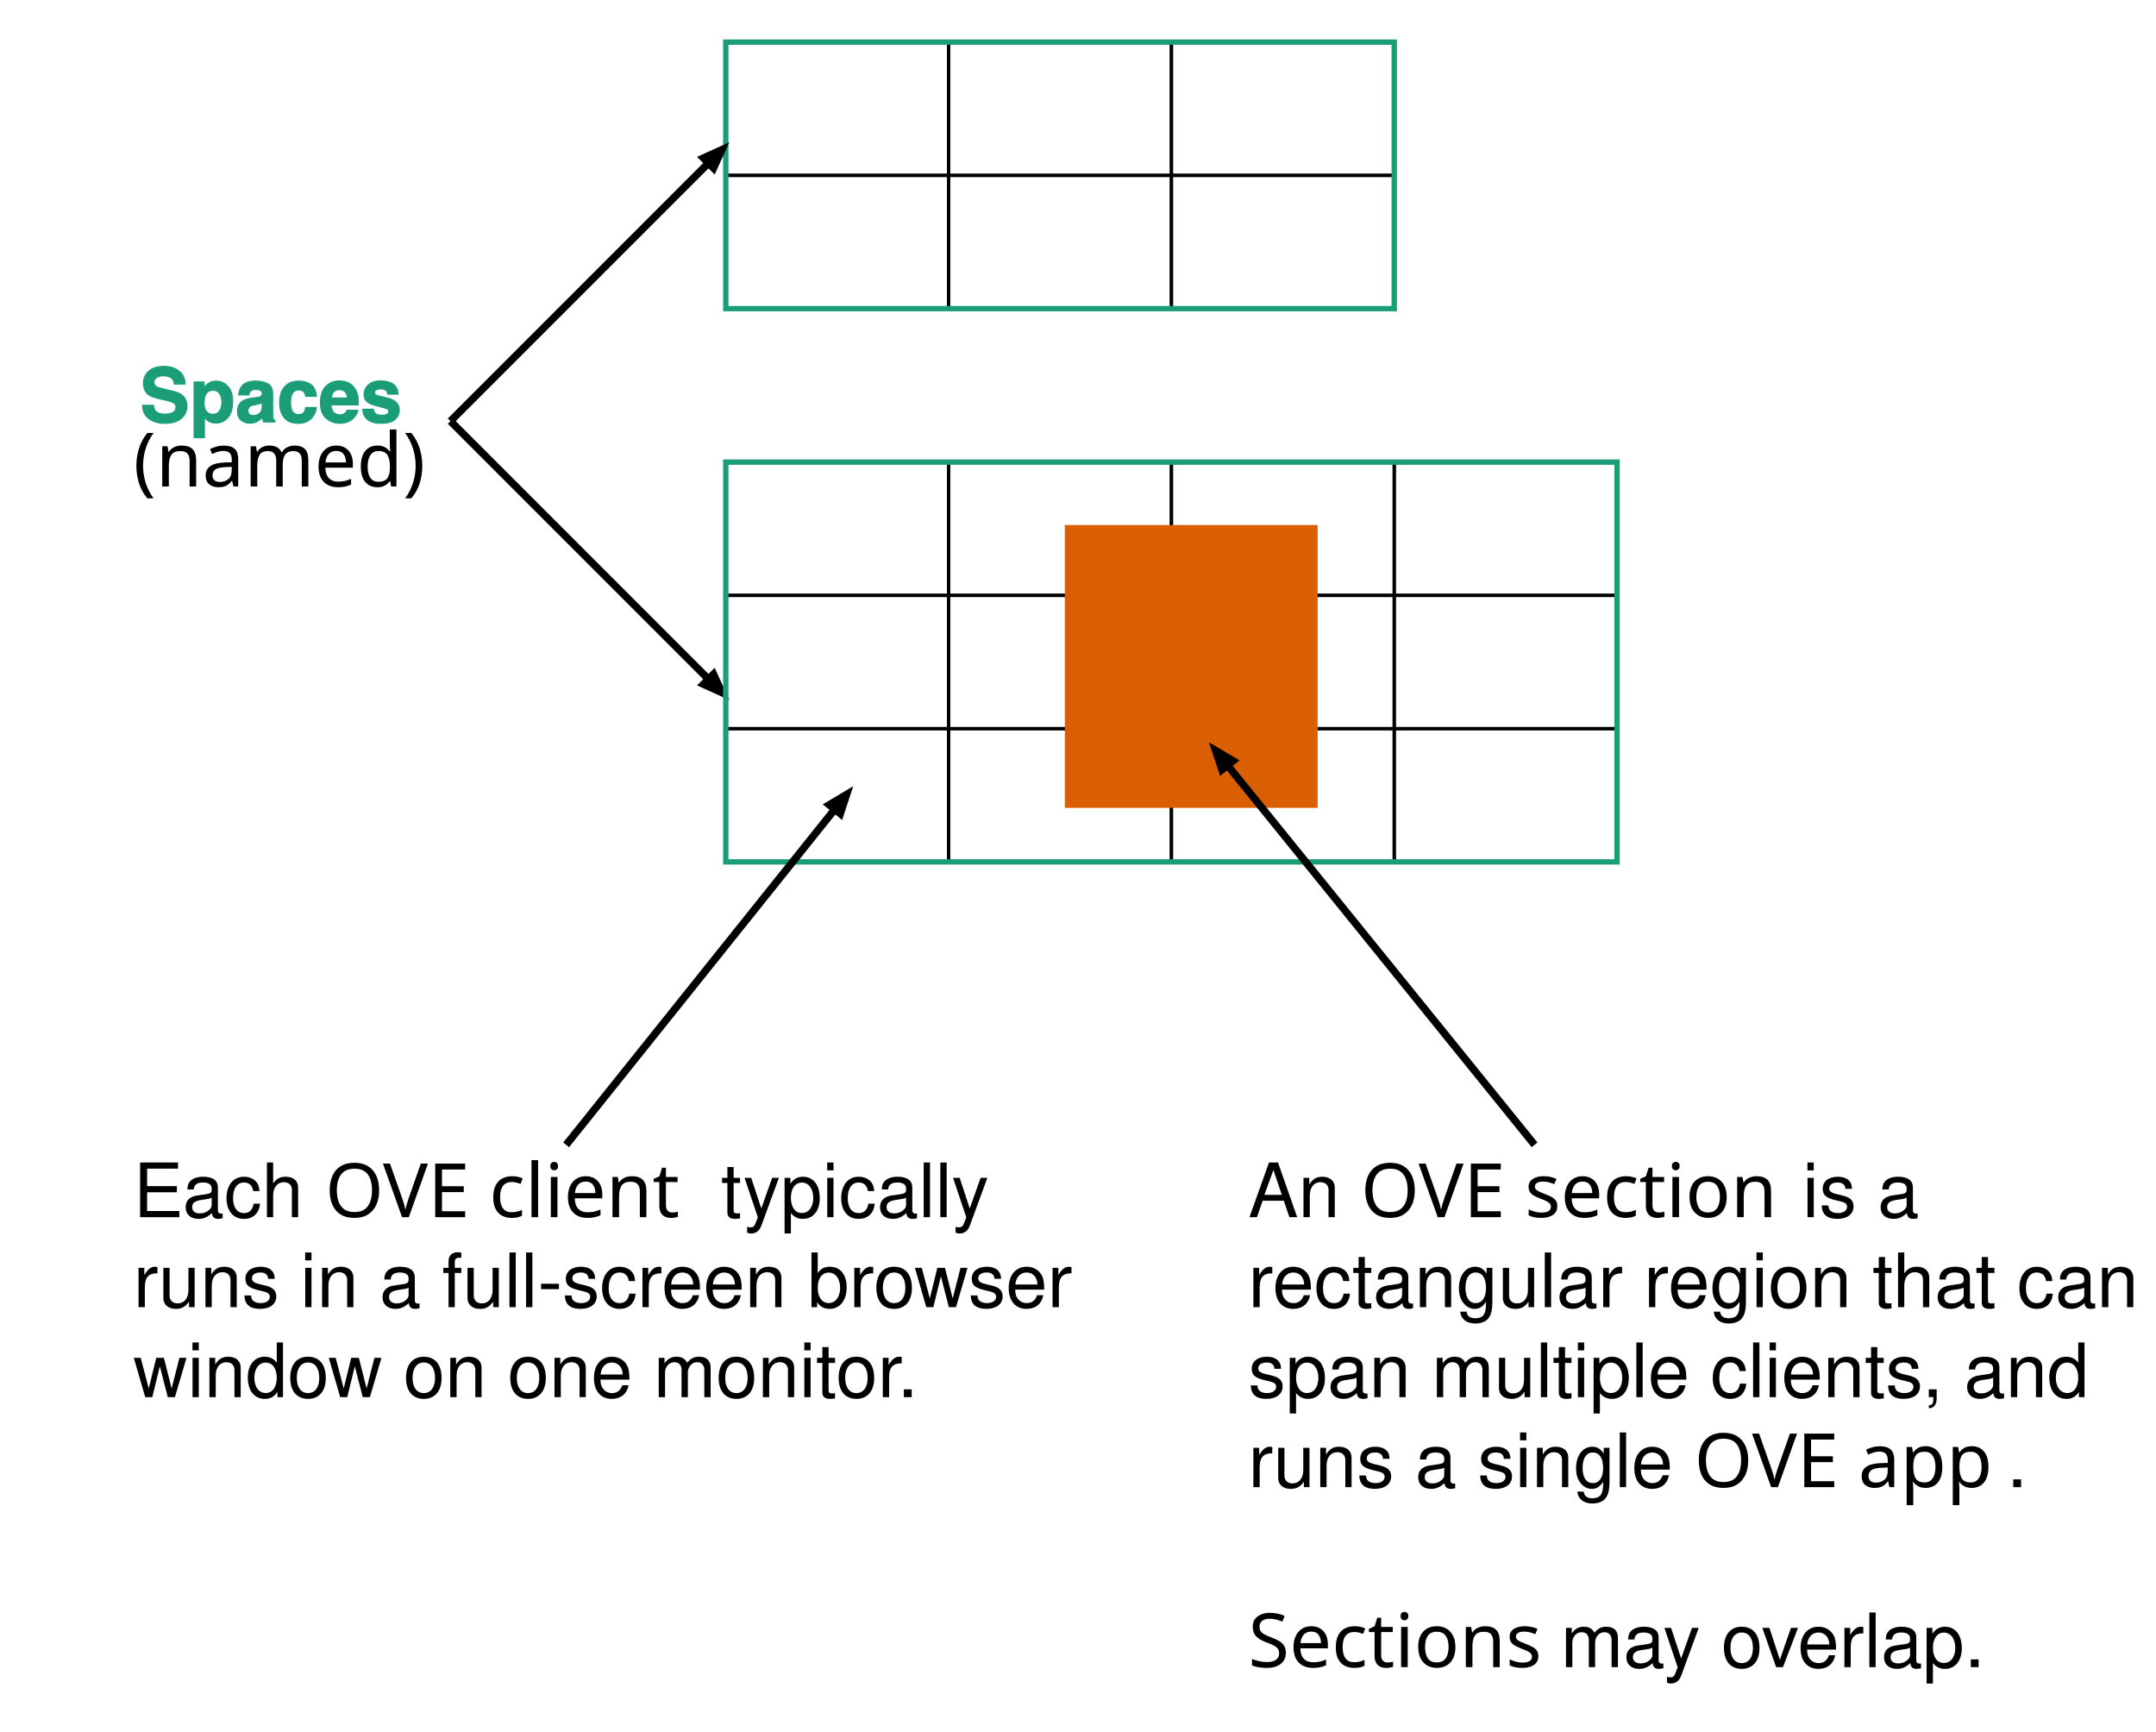
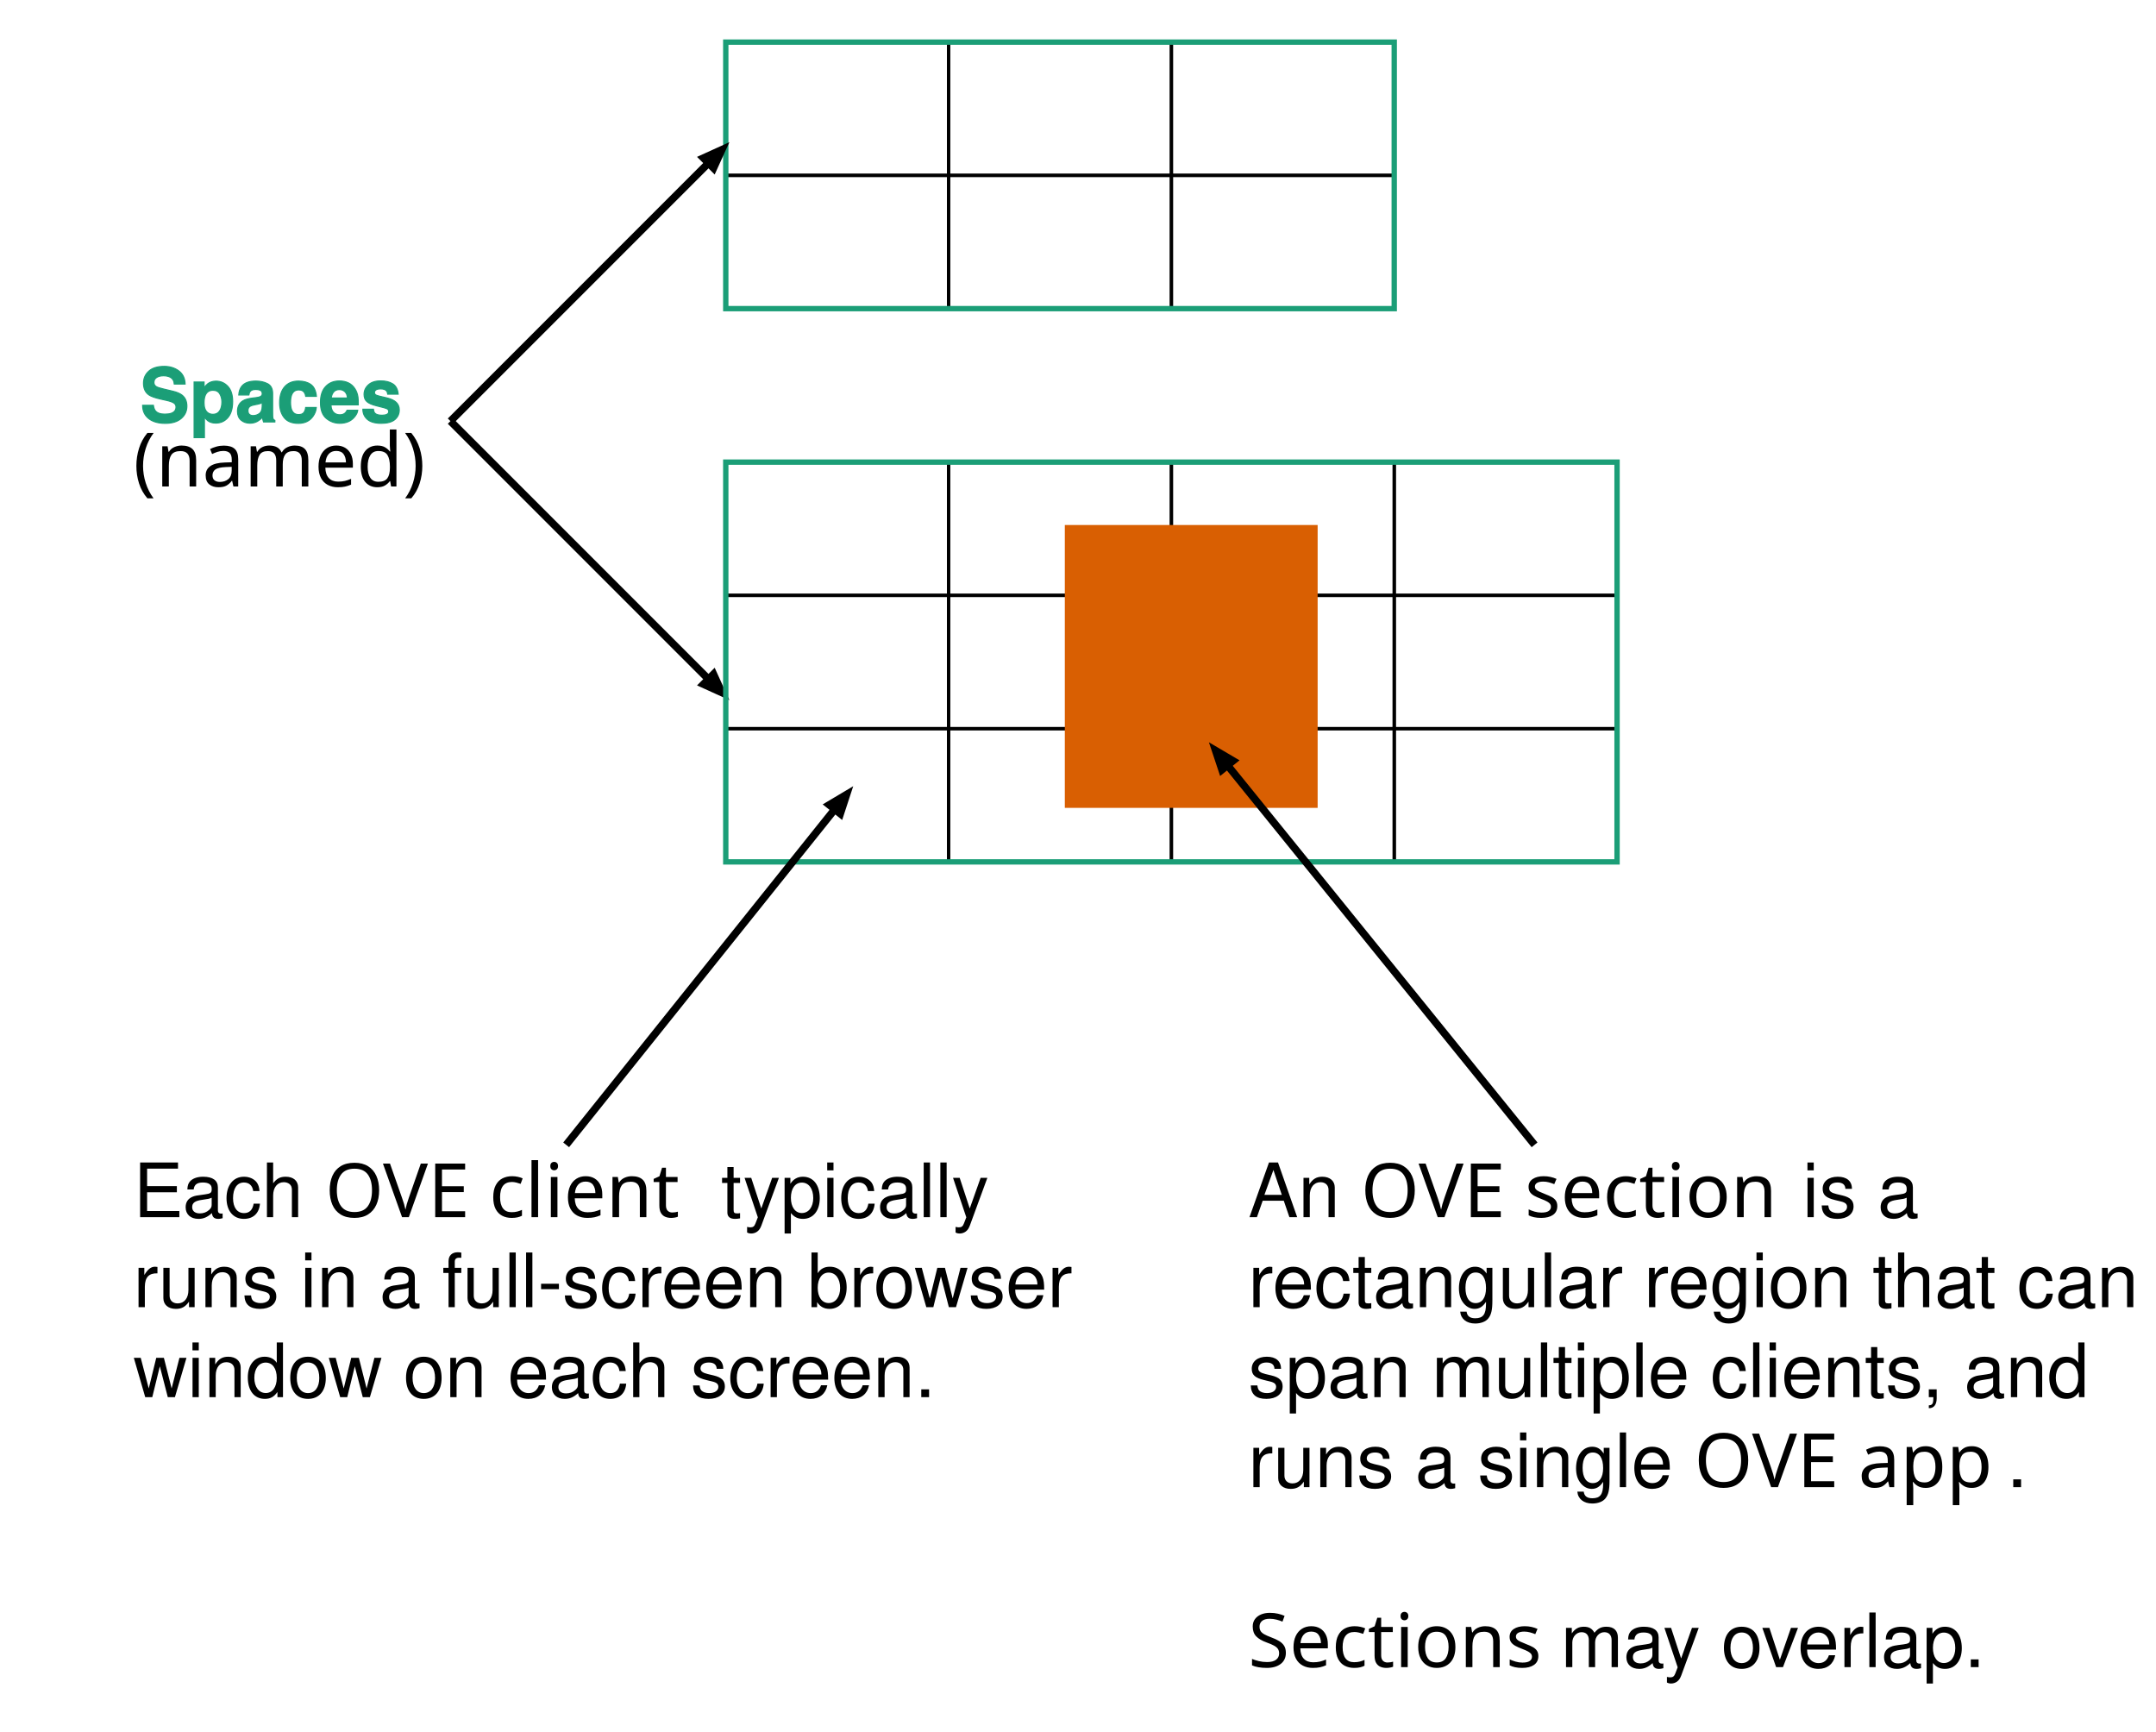
<svg xmlns="http://www.w3.org/2000/svg" version="1.1" x="0" y="0" width="2012.599" height="1615.748" viewBox="0, 0, 2012.599, 1615.748">
  <g id="Layer_1">
    <path d="M677.5,39.314 L885.5,39.314 L885.5,163.686 L677.5,163.686 L677.5,39.314 z" fill-opacity="0" stroke="#000000" stroke-width="3" />
    <path d="M885.5,39.314 L1093.5,39.314 L1093.5,163.686 L885.5,163.686 L885.5,39.314 z" fill-opacity="0" stroke="#000000" stroke-width="3" />
    <path d="M1093.5,39.314 L1301.5,39.314 L1301.5,163.686 L1093.5,163.686 L1093.5,39.314 z" fill-opacity="0" stroke="#000000" stroke-width="3" />
    <path d="M677.5,163.686 L885.5,163.686 L885.5,288.057 L677.5,288.057 L677.5,163.686 z" fill-opacity="0" stroke="#000000" stroke-width="3" />
    <path d="M885.5,163.686 L1093.5,163.686 L1093.5,288.057 L885.5,288.057 L885.5,163.686 z" fill-opacity="0" stroke="#000000" stroke-width="3" />
    <path d="M1093.5,163.686 L1301.5,163.686 L1301.5,288.057 L1093.5,288.057 L1093.5,163.686 z" fill-opacity="0" stroke="#000000" stroke-width="3" />
    <g>
      <path d="M677.5,431.314 L885.5,431.314 L885.5,555.686 L677.5,555.686 L677.5,431.314 z" fill-opacity="0" stroke="#000000" stroke-width="3" />
      <path d="M885.5,431.314 L1093.5,431.314 L1093.5,555.686 L885.5,555.686 L885.5,431.314 z" fill-opacity="0" stroke="#000000" stroke-width="3" />
      <path d="M1093.5,431.314 L1301.5,431.314 L1301.5,555.686 L1093.5,555.686 L1093.5,431.314 z" fill-opacity="0" stroke="#000000" stroke-width="3" />
      <path d="M1301.5,431.314 L1509.5,431.314 L1509.5,555.686 L1301.5,555.686 L1301.5,431.314 z" fill-opacity="0" stroke="#000000" stroke-width="3" />
      <path d="M677.5,555.686 L885.5,555.686 L885.5,680.057 L677.5,680.057 L677.5,555.686 z" fill-opacity="0" stroke="#000000" stroke-width="3" />
      <path d="M885.5,555.686 L1093.5,555.686 L1093.5,680.057 L885.5,680.057 L885.5,555.686 z" fill-opacity="0" stroke="#000000" stroke-width="3" />
      <path d="M1093.5,555.686 L1301.5,555.686 L1301.5,680.057 L1093.5,680.057 L1093.5,555.686 z" fill-opacity="0" stroke="#000000" stroke-width="3" />
      <path d="M1301.5,555.686 L1509.5,555.686 L1509.5,680.057 L1301.5,680.057 L1301.5,555.686 z" fill-opacity="0" stroke="#000000" stroke-width="3" />
      <path d="M677.5,680.057 L885.5,680.057 L885.5,804.428 L677.5,804.428 L677.5,680.057 z" fill-opacity="0" stroke="#000000" stroke-width="3" />
      <path d="M885.5,680.057 L1093.5,680.057 L1093.5,804.428 L885.5,804.428 L885.5,680.057 z" fill-opacity="0" stroke="#000000" stroke-width="3" />
      <path d="M1093.5,680.057 L1301.5,680.057 L1301.5,804.428 L1093.5,804.428 L1093.5,680.057 z" fill-opacity="0" stroke="#000000" stroke-width="3" />
      <path d="M1301.5,680.057 L1509.5,680.057 L1509.5,804.428 L1301.5,804.428 L1301.5,680.057 z" fill-opacity="0" stroke="#000000" stroke-width="3" />
    </g>
    <g>
      <path d="M661.378,633.935 L420.5,393.057" fill-opacity="0" stroke="#000000" stroke-width="7" />
      <path d="M656.711,638.602 L673.823,646.38 L666.045,629.268 z" fill="#000000" fill-opacity="1" stroke="#000000" stroke-width="7" stroke-opacity="1" />
    </g>
    <g>
      <path d="M143.179,378.263 Q143.658,381.715 145.059,383.424 Q147.623,386.534 153.843,386.534 Q157.569,386.534 159.893,385.714 Q164.302,384.142 164.302,379.869 Q164.302,377.374 162.115,376.007 Q159.927,374.674 155.245,373.648 L149.913,372.452 Q142.051,370.675 139.044,368.59 Q133.951,365.103 133.951,357.686 Q133.951,350.919 138.873,346.441 Q143.795,341.964 153.331,341.964 Q161.295,341.964 166.917,346.185 Q172.54,350.406 172.813,358.438 L162.696,358.438 Q162.422,353.893 158.731,351.978 Q156.27,350.714 152.613,350.714 Q148.546,350.714 146.119,352.354 Q143.692,353.995 143.692,356.935 Q143.692,359.635 146.085,360.968 Q147.623,361.856 152.647,363.053 L161.329,365.138 Q167.037,366.505 169.942,368.795 Q174.454,372.35 174.454,379.083 Q174.454,385.987 169.173,390.55 Q163.892,395.113 154.254,395.113 Q144.41,395.113 138.77,390.619 Q133.13,386.124 133.13,378.263 z M207.13,375.186 Q207.13,370.88 205.164,367.564 Q203.199,364.249 198.79,364.249 Q193.492,364.249 191.509,369.273 Q190.484,371.939 190.484,376.041 Q190.484,382.535 193.936,385.167 Q195.987,386.705 198.79,386.705 Q202.857,386.705 204.993,383.56 Q207.13,380.416 207.13,375.186 z M201.592,355.738 Q208.121,355.738 212.65,360.558 Q217.178,365.377 217.178,374.708 Q217.178,384.552 212.752,389.713 Q208.326,394.874 201.353,394.874 Q196.91,394.874 193.97,392.652 Q192.364,391.422 190.826,389.063 L190.826,408.477 L181.187,408.477 L181.187,356.559 L190.518,356.559 L190.518,362.061 Q192.09,359.635 193.868,358.233 Q197.115,355.738 201.592,355.738 z M244.761,375.699 Q243.839,376.28 242.899,376.639 Q241.959,376.998 240.318,377.306 L238.13,377.716 Q235.054,378.263 233.721,379.049 Q231.465,380.382 231.465,383.185 Q231.465,385.68 232.85,386.79 Q234.234,387.901 236.216,387.901 Q239.361,387.901 242.01,386.056 Q244.659,384.21 244.761,379.322 z M238.848,371.153 Q241.548,370.811 242.711,370.299 Q244.796,369.41 244.796,367.53 Q244.796,365.24 243.206,364.369 Q241.617,363.497 238.541,363.497 Q235.089,363.497 233.653,365.206 Q232.628,366.471 232.286,368.624 L222.886,368.624 Q223.194,363.736 225.621,360.592 Q229.483,355.67 238.882,355.67 Q245.001,355.67 249.752,358.097 Q254.503,360.523 254.503,367.257 L254.503,384.347 Q254.503,386.124 254.571,388.653 Q254.673,390.567 255.152,391.251 Q255.63,391.935 256.588,392.379 L256.588,393.814 L245.992,393.814 Q245.547,392.686 245.377,391.695 Q245.206,390.704 245.103,389.439 Q243.087,391.627 240.455,393.165 Q237.31,394.977 233.345,394.977 Q228.287,394.977 224.988,392.088 Q221.69,389.2 221.69,383.902 Q221.69,377.032 226.988,373.956 Q229.893,372.281 235.533,371.563 z M285.401,369.923 Q285.128,367.838 284,366.163 Q282.359,363.907 278.907,363.907 Q273.985,363.907 272.173,368.795 Q271.216,371.393 271.216,375.699 Q271.216,379.801 272.173,382.296 Q273.917,386.944 278.736,386.944 Q282.154,386.944 283.589,385.099 Q285.025,383.253 285.333,380.313 L295.279,380.313 Q294.937,384.757 292.066,388.722 Q287.486,395.113 278.497,395.113 Q269.507,395.113 265.269,389.781 Q261.031,384.449 261.031,375.938 Q261.031,366.334 265.714,361.002 Q270.396,355.67 278.633,355.67 Q285.64,355.67 290.101,358.814 Q294.561,361.959 295.381,369.923 z M316.778,363.6 Q313.394,363.6 311.531,365.719 Q309.669,367.838 309.19,371.461 L324.332,371.461 Q324.092,367.599 321.99,365.599 Q319.888,363.6 316.778,363.6 z M316.778,355.567 Q321.426,355.567 325.152,357.31 Q328.878,359.054 331.304,362.813 Q333.492,366.129 334.141,370.504 Q334.517,373.067 334.449,377.887 L308.951,377.887 Q309.156,383.492 312.471,385.748 Q314.488,387.149 317.325,387.149 Q320.333,387.149 322.213,385.44 Q323.238,384.518 324.024,382.877 L333.97,382.877 Q333.594,386.192 330.518,389.61 Q325.733,395.045 317.12,395.045 Q310.01,395.045 304.576,390.465 Q299.141,385.885 299.141,375.562 Q299.141,365.89 304.046,360.728 Q308.951,355.567 316.778,355.567 z M348.599,381.92 Q348.907,384.518 349.932,385.611 Q351.744,387.56 356.631,387.56 Q359.503,387.56 361.194,386.705 Q362.886,385.851 362.886,384.142 Q362.886,382.501 361.519,381.646 Q360.152,380.792 351.368,378.707 Q345.045,377.135 342.447,374.776 Q339.849,372.452 339.849,368.077 Q339.849,362.916 343.9,359.207 Q347.95,355.499 355.298,355.499 Q362.271,355.499 366.663,358.285 Q371.055,361.07 371.705,367.906 L361.964,367.906 Q361.758,366.026 360.904,364.933 Q359.297,362.95 355.435,362.95 Q352.256,362.95 350.906,363.941 Q349.556,364.933 349.556,366.266 Q349.556,367.94 350.992,368.692 Q352.427,369.478 361.143,371.393 Q366.954,372.76 369.859,375.528 Q372.73,378.331 372.73,382.535 Q372.73,388.072 368.611,391.576 Q364.493,395.079 355.88,395.079 Q347.095,395.079 342.908,391.371 Q338.721,387.662 338.721,381.92 z" fill="#1B9E77" />
      <path d="M143.179,378.263 Q143.658,381.715 145.059,383.424 Q147.623,386.534 153.843,386.534 Q157.569,386.534 159.893,385.714 Q164.302,384.142 164.302,379.869 Q164.302,377.374 162.115,376.007 Q159.927,374.674 155.245,373.648 L149.913,372.452 Q142.051,370.675 139.044,368.59 Q133.951,365.103 133.951,357.686 Q133.951,350.919 138.873,346.441 Q143.795,341.964 153.331,341.964 Q161.295,341.964 166.917,346.185 Q172.54,350.406 172.813,358.438 L162.696,358.438 Q162.422,353.893 158.731,351.978 Q156.27,350.714 152.613,350.714 Q148.546,350.714 146.119,352.354 Q143.692,353.995 143.692,356.935 Q143.692,359.635 146.085,360.968 Q147.623,361.856 152.647,363.053 L161.329,365.138 Q167.037,366.505 169.942,368.795 Q174.454,372.35 174.454,379.083 Q174.454,385.987 169.173,390.55 Q163.892,395.113 154.254,395.113 Q144.41,395.113 138.77,390.619 Q133.13,386.124 133.13,378.263 z M207.13,375.186 Q207.13,370.88 205.164,367.564 Q203.199,364.249 198.79,364.249 Q193.492,364.249 191.509,369.273 Q190.484,371.939 190.484,376.041 Q190.484,382.535 193.936,385.167 Q195.987,386.705 198.79,386.705 Q202.857,386.705 204.993,383.56 Q207.13,380.416 207.13,375.186 z M201.592,355.738 Q208.121,355.738 212.65,360.558 Q217.178,365.377 217.178,374.708 Q217.178,384.552 212.752,389.713 Q208.326,394.874 201.353,394.874 Q196.91,394.874 193.97,392.652 Q192.364,391.422 190.826,389.063 L190.826,408.477 L181.187,408.477 L181.187,356.559 L190.518,356.559 L190.518,362.061 Q192.09,359.635 193.868,358.233 Q197.115,355.738 201.592,355.738 z M244.761,375.699 Q243.839,376.28 242.899,376.639 Q241.959,376.998 240.318,377.306 L238.13,377.716 Q235.054,378.263 233.721,379.049 Q231.465,380.382 231.465,383.185 Q231.465,385.68 232.85,386.79 Q234.234,387.901 236.216,387.901 Q239.361,387.901 242.01,386.056 Q244.659,384.21 244.761,379.322 z M238.848,371.153 Q241.548,370.811 242.711,370.299 Q244.796,369.41 244.796,367.53 Q244.796,365.24 243.206,364.369 Q241.617,363.497 238.541,363.497 Q235.089,363.497 233.653,365.206 Q232.628,366.471 232.286,368.624 L222.886,368.624 Q223.194,363.736 225.621,360.592 Q229.483,355.67 238.882,355.67 Q245.001,355.67 249.752,358.097 Q254.503,360.523 254.503,367.257 L254.503,384.347 Q254.503,386.124 254.571,388.653 Q254.673,390.567 255.152,391.251 Q255.63,391.935 256.588,392.379 L256.588,393.814 L245.992,393.814 Q245.547,392.686 245.377,391.695 Q245.206,390.704 245.103,389.439 Q243.087,391.627 240.455,393.165 Q237.31,394.977 233.345,394.977 Q228.287,394.977 224.988,392.088 Q221.69,389.2 221.69,383.902 Q221.69,377.032 226.988,373.956 Q229.893,372.281 235.533,371.563 z M285.401,369.923 Q285.128,367.838 284,366.163 Q282.359,363.907 278.907,363.907 Q273.985,363.907 272.173,368.795 Q271.216,371.393 271.216,375.699 Q271.216,379.801 272.173,382.296 Q273.917,386.944 278.736,386.944 Q282.154,386.944 283.589,385.099 Q285.025,383.253 285.333,380.313 L295.279,380.313 Q294.937,384.757 292.066,388.722 Q287.486,395.113 278.497,395.113 Q269.507,395.113 265.269,389.781 Q261.031,384.449 261.031,375.938 Q261.031,366.334 265.714,361.002 Q270.396,355.67 278.633,355.67 Q285.64,355.67 290.101,358.814 Q294.561,361.959 295.381,369.923 z M316.778,363.6 Q313.394,363.6 311.531,365.719 Q309.669,367.838 309.19,371.461 L324.332,371.461 Q324.092,367.599 321.99,365.599 Q319.888,363.6 316.778,363.6 z M316.778,355.567 Q321.426,355.567 325.152,357.31 Q328.878,359.054 331.304,362.813 Q333.492,366.129 334.141,370.504 Q334.517,373.067 334.449,377.887 L308.951,377.887 Q309.156,383.492 312.471,385.748 Q314.488,387.149 317.325,387.149 Q320.333,387.149 322.213,385.44 Q323.238,384.518 324.024,382.877 L333.97,382.877 Q333.594,386.192 330.518,389.61 Q325.733,395.045 317.12,395.045 Q310.01,395.045 304.576,390.465 Q299.141,385.885 299.141,375.562 Q299.141,365.89 304.046,360.728 Q308.951,355.567 316.778,355.567 z M348.599,381.92 Q348.907,384.518 349.932,385.611 Q351.744,387.56 356.631,387.56 Q359.503,387.56 361.194,386.705 Q362.886,385.851 362.886,384.142 Q362.886,382.501 361.519,381.646 Q360.152,380.792 351.368,378.707 Q345.045,377.135 342.447,374.776 Q339.849,372.452 339.849,368.077 Q339.849,362.916 343.9,359.207 Q347.95,355.499 355.298,355.499 Q362.271,355.499 366.663,358.285 Q371.055,361.07 371.705,367.906 L361.964,367.906 Q361.758,366.026 360.904,364.933 Q359.297,362.95 355.435,362.95 Q352.256,362.95 350.906,363.941 Q349.556,364.933 349.556,366.266 Q349.556,367.94 350.992,368.692 Q352.427,369.478 361.143,371.393 Q366.954,372.76 369.859,375.528 Q372.73,378.331 372.73,382.535 Q372.73,388.072 368.611,391.576 Q364.493,395.079 355.88,395.079 Q347.095,395.079 342.908,391.371 Q338.721,387.662 338.721,381.92 z" fill-opacity="0" stroke="#1B9E77" stroke-width="1" />
    </g>
    <path d="M677.5,39.314 L1301.5,39.314 L1301.5,288.057 L677.5,288.057 L677.5,39.314 z" fill-opacity="0" stroke="#1B9E77" stroke-width="5" />
    <path d="M677.5,431.314 L1509.5,431.314 L1509.5,804.428 L677.5,804.428 L677.5,431.314 z" fill-opacity="0" stroke="#1B9E77" stroke-width="5" />
    <g>
      <path d="M779.25,755.299 L528.5,1068.5" fill-opacity="0" stroke="#000000" stroke-width="7" />
      <path d="M784.403,759.423 L790.25,741.559 L774.098,751.174 z" fill="#000000" fill-opacity="1" stroke="#000000" stroke-width="7" stroke-opacity="1" />
    </g>
    <text transform="matrix(1, 0, 0, 1, 582.394, 1279)">
      <tspan x="-457.887" y="-143" font-family="Helvetica" font-size="70" fill="#000000">Each </tspan>
      <tspan x="-278.888" y="-143" font-family="Helvetica-Bold" font-size="70" fill="#000000">OVE client </tspan>
      <tspan x="90.662" y="-143" font-family="Helvetica" font-size="70" fill="#000000">typically </tspan>
      <tspan x="-457.887" y="-59" font-family="Helvetica" font-size="70" fill="#000000">runs in a full-screen browser </tspan>
-       <tspan x="-457.887" y="25" font-family="Helvetica" font-size="70" fill="#000000">window on one monitor.</tspan>
+       <tspan x="-457.887" y="25" font-family="Helvetica" font-size="70" fill="#000000">window on each screen.</tspan>
    </text>
    <text transform="matrix(1, 0, 0, 1, 268.254, 471.057)">
      <tspan x="-143.747" y="-17" font-family="Helvetica-Bold" font-size="70" fill="#000000">(named)</tspan>
    </text>
    <path d="M994,490 L1230,490 L1230,754 L994,754 L994,490 z" fill="#D95F02" />
    <g>
      <path d="M1145.842,714.224 L1432.5,1068.5" fill-opacity="0" stroke="#000000" stroke-width="7" />
      <path d="M1150.972,710.073 L1134.771,700.542 L1140.711,718.376 z" fill="#000000" fill-opacity="1" stroke="#000000" stroke-width="7" stroke-opacity="1" />
    </g>
    <text transform="matrix(1, 0, 0, 1, 1596.598, 1321)">
      <tspan x="-431.402" y="-185" font-family="Helvetica" font-size="70" fill="#000000">An </tspan>
      <tspan x="-326.333" y="-185" font-family="Helvetica-Bold" font-size="70" fill="#000000">OVE section</tspan>
      <tspan x="86.01" y="-185" font-family="Helvetica" font-size="70" fill="#000000"> is a </tspan>
      <tspan x="-431.402" y="-101" font-family="Helvetica" font-size="70" fill="#000000">rectangular region that can </tspan>
      <tspan x="-431.402" y="-17" font-family="Helvetica" font-size="70" fill="#000000">span multiple clients, and </tspan>
      <tspan x="-431.402" y="67" font-family="Helvetica" font-size="70" fill="#000000">runs a single </tspan>
      <tspan x="-15.059" y="67" font-family="Helvetica-Bold" font-size="70" fill="#000000">OVE app</tspan>
      <tspan x="276.665" y="67" font-family="Helvetica" font-size="70" fill="#000000">.</tspan>
      <tspan x="-431.402" y="235" font-family="Helvetica-Bold" font-size="70" fill="#000000">Sections</tspan>
      <tspan x="-139.644" y="235" font-family="Helvetica" font-size="70" fill="#000000"> may overlap.</tspan>
    </text>
    <g>
      <path d="M420.5,393.057 L661.378,152.179" fill-opacity="0" stroke="#000000" stroke-width="7" />
      <path d="M666.045,156.846 L673.823,139.734 L656.711,147.512 z" fill="#000000" fill-opacity="1" stroke="#000000" stroke-width="7" stroke-opacity="1" />
    </g>
  </g>
</svg>
